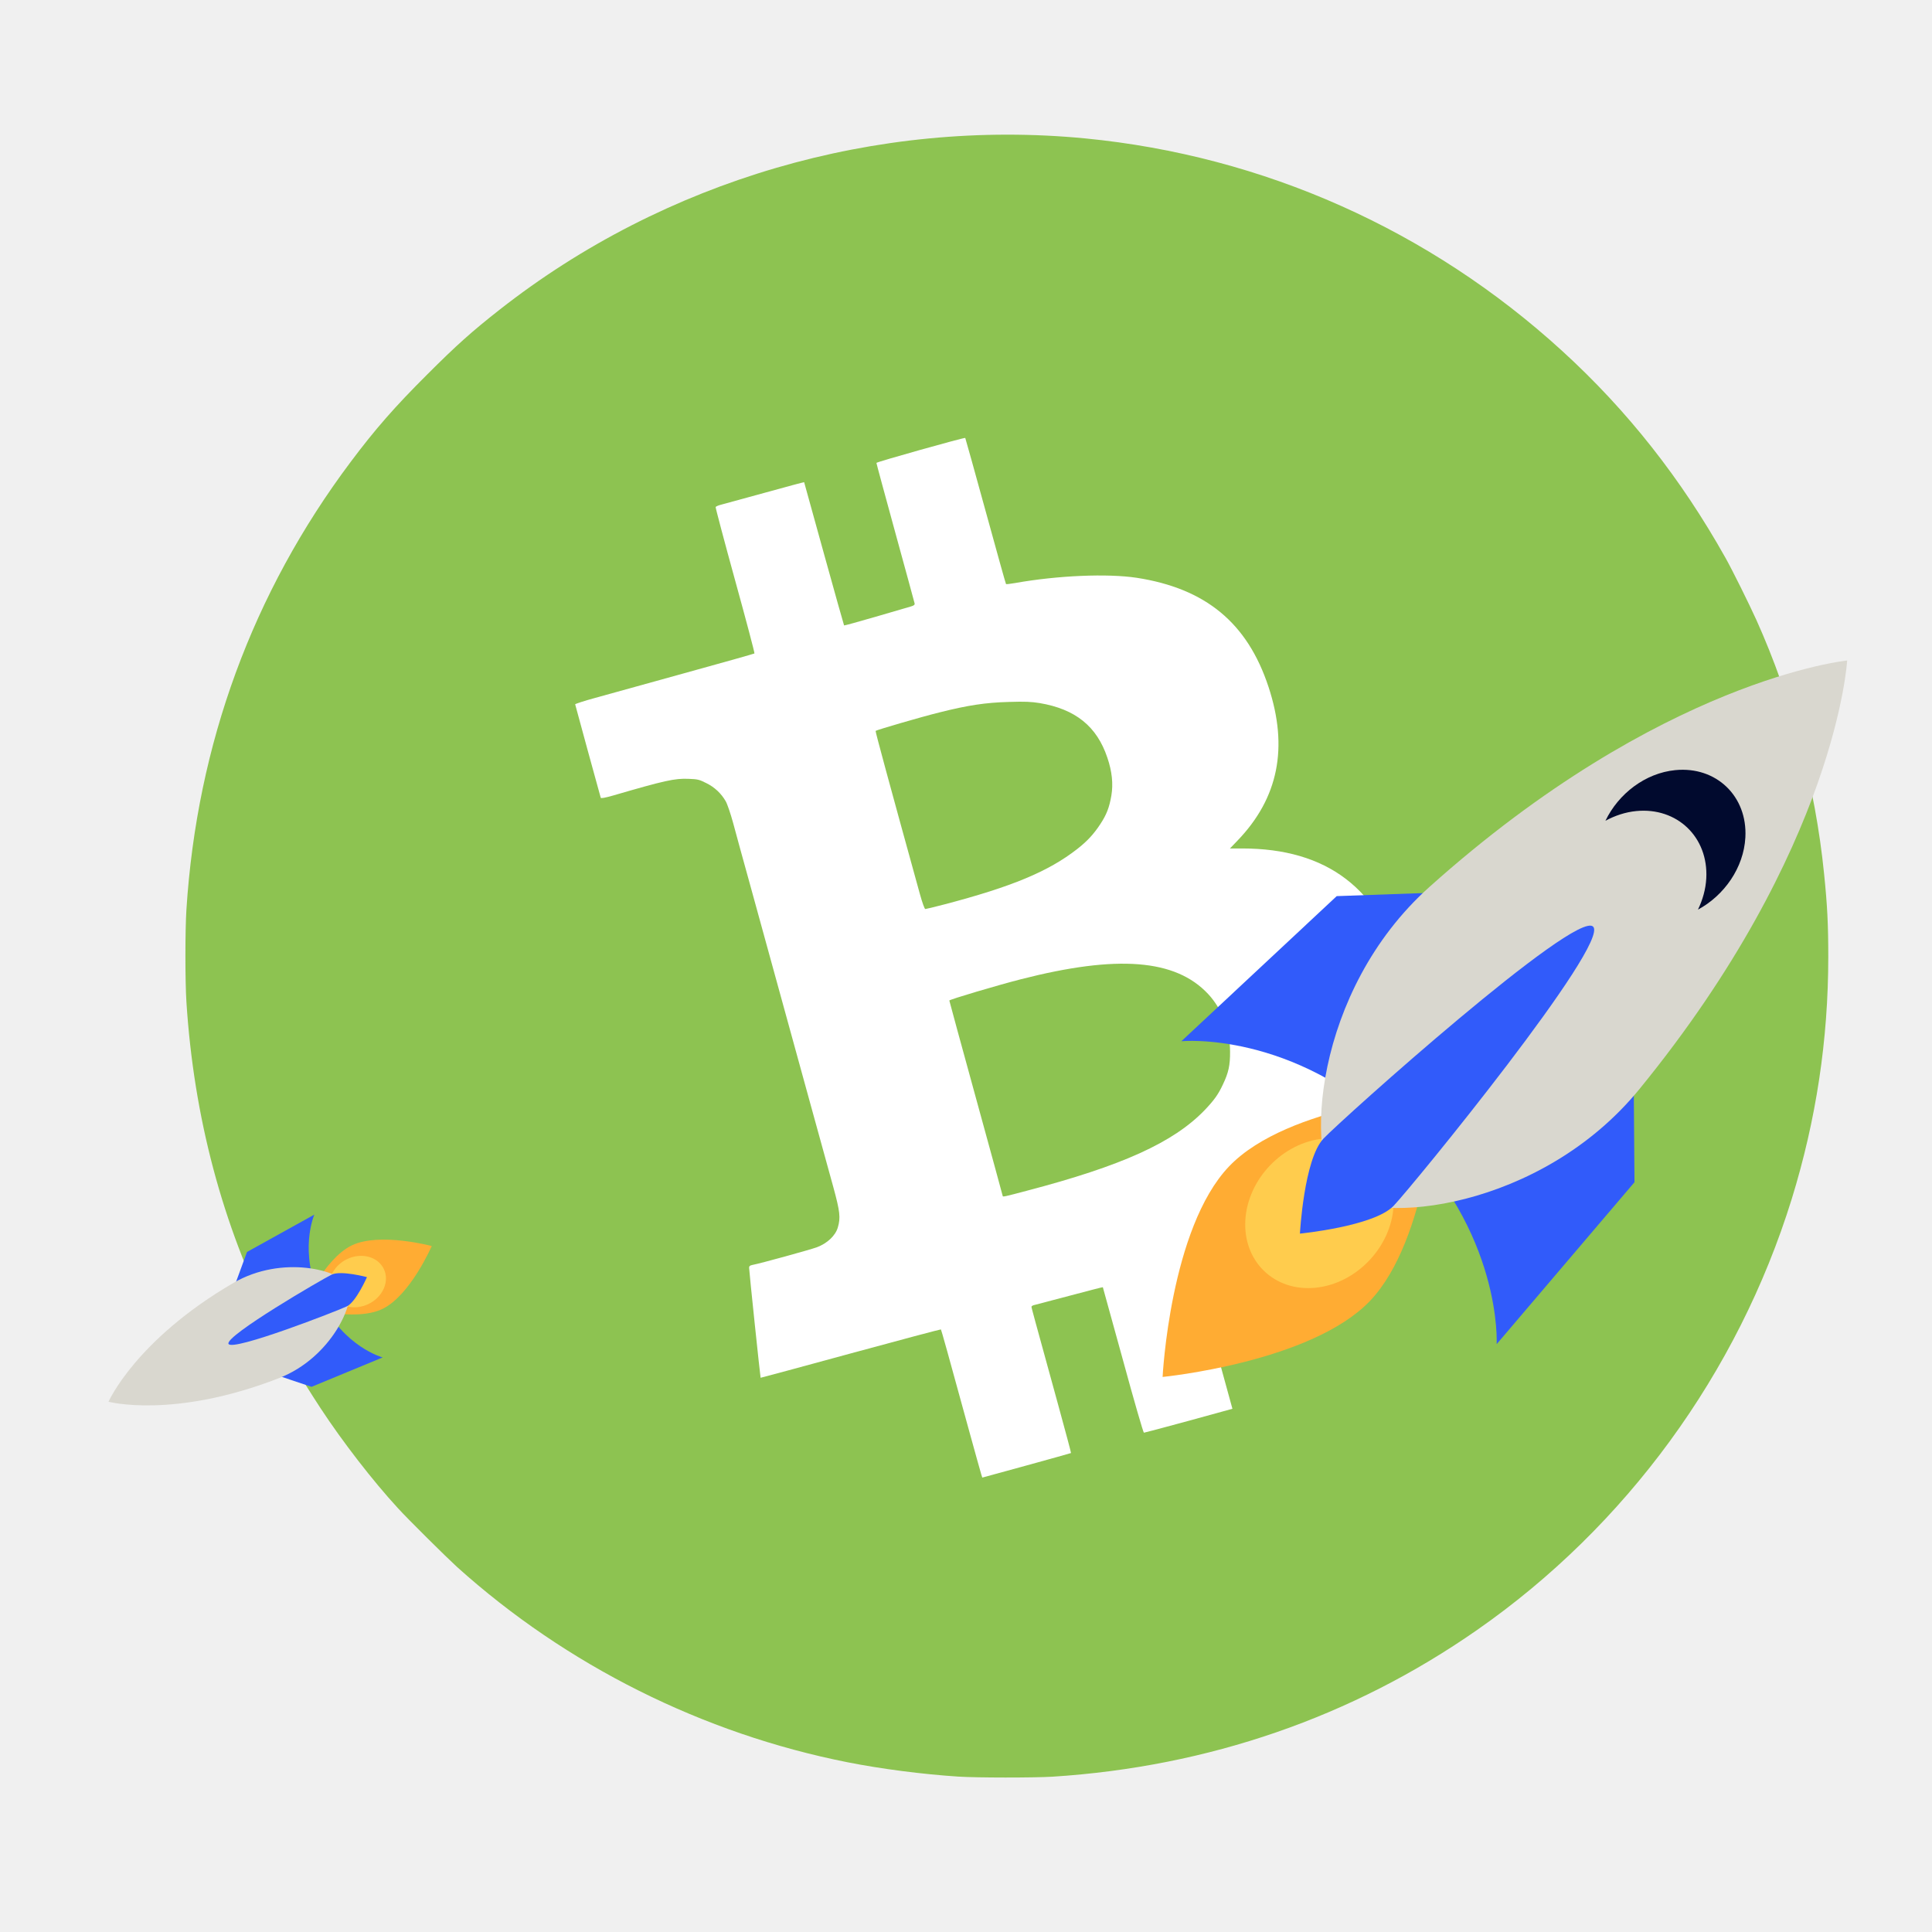
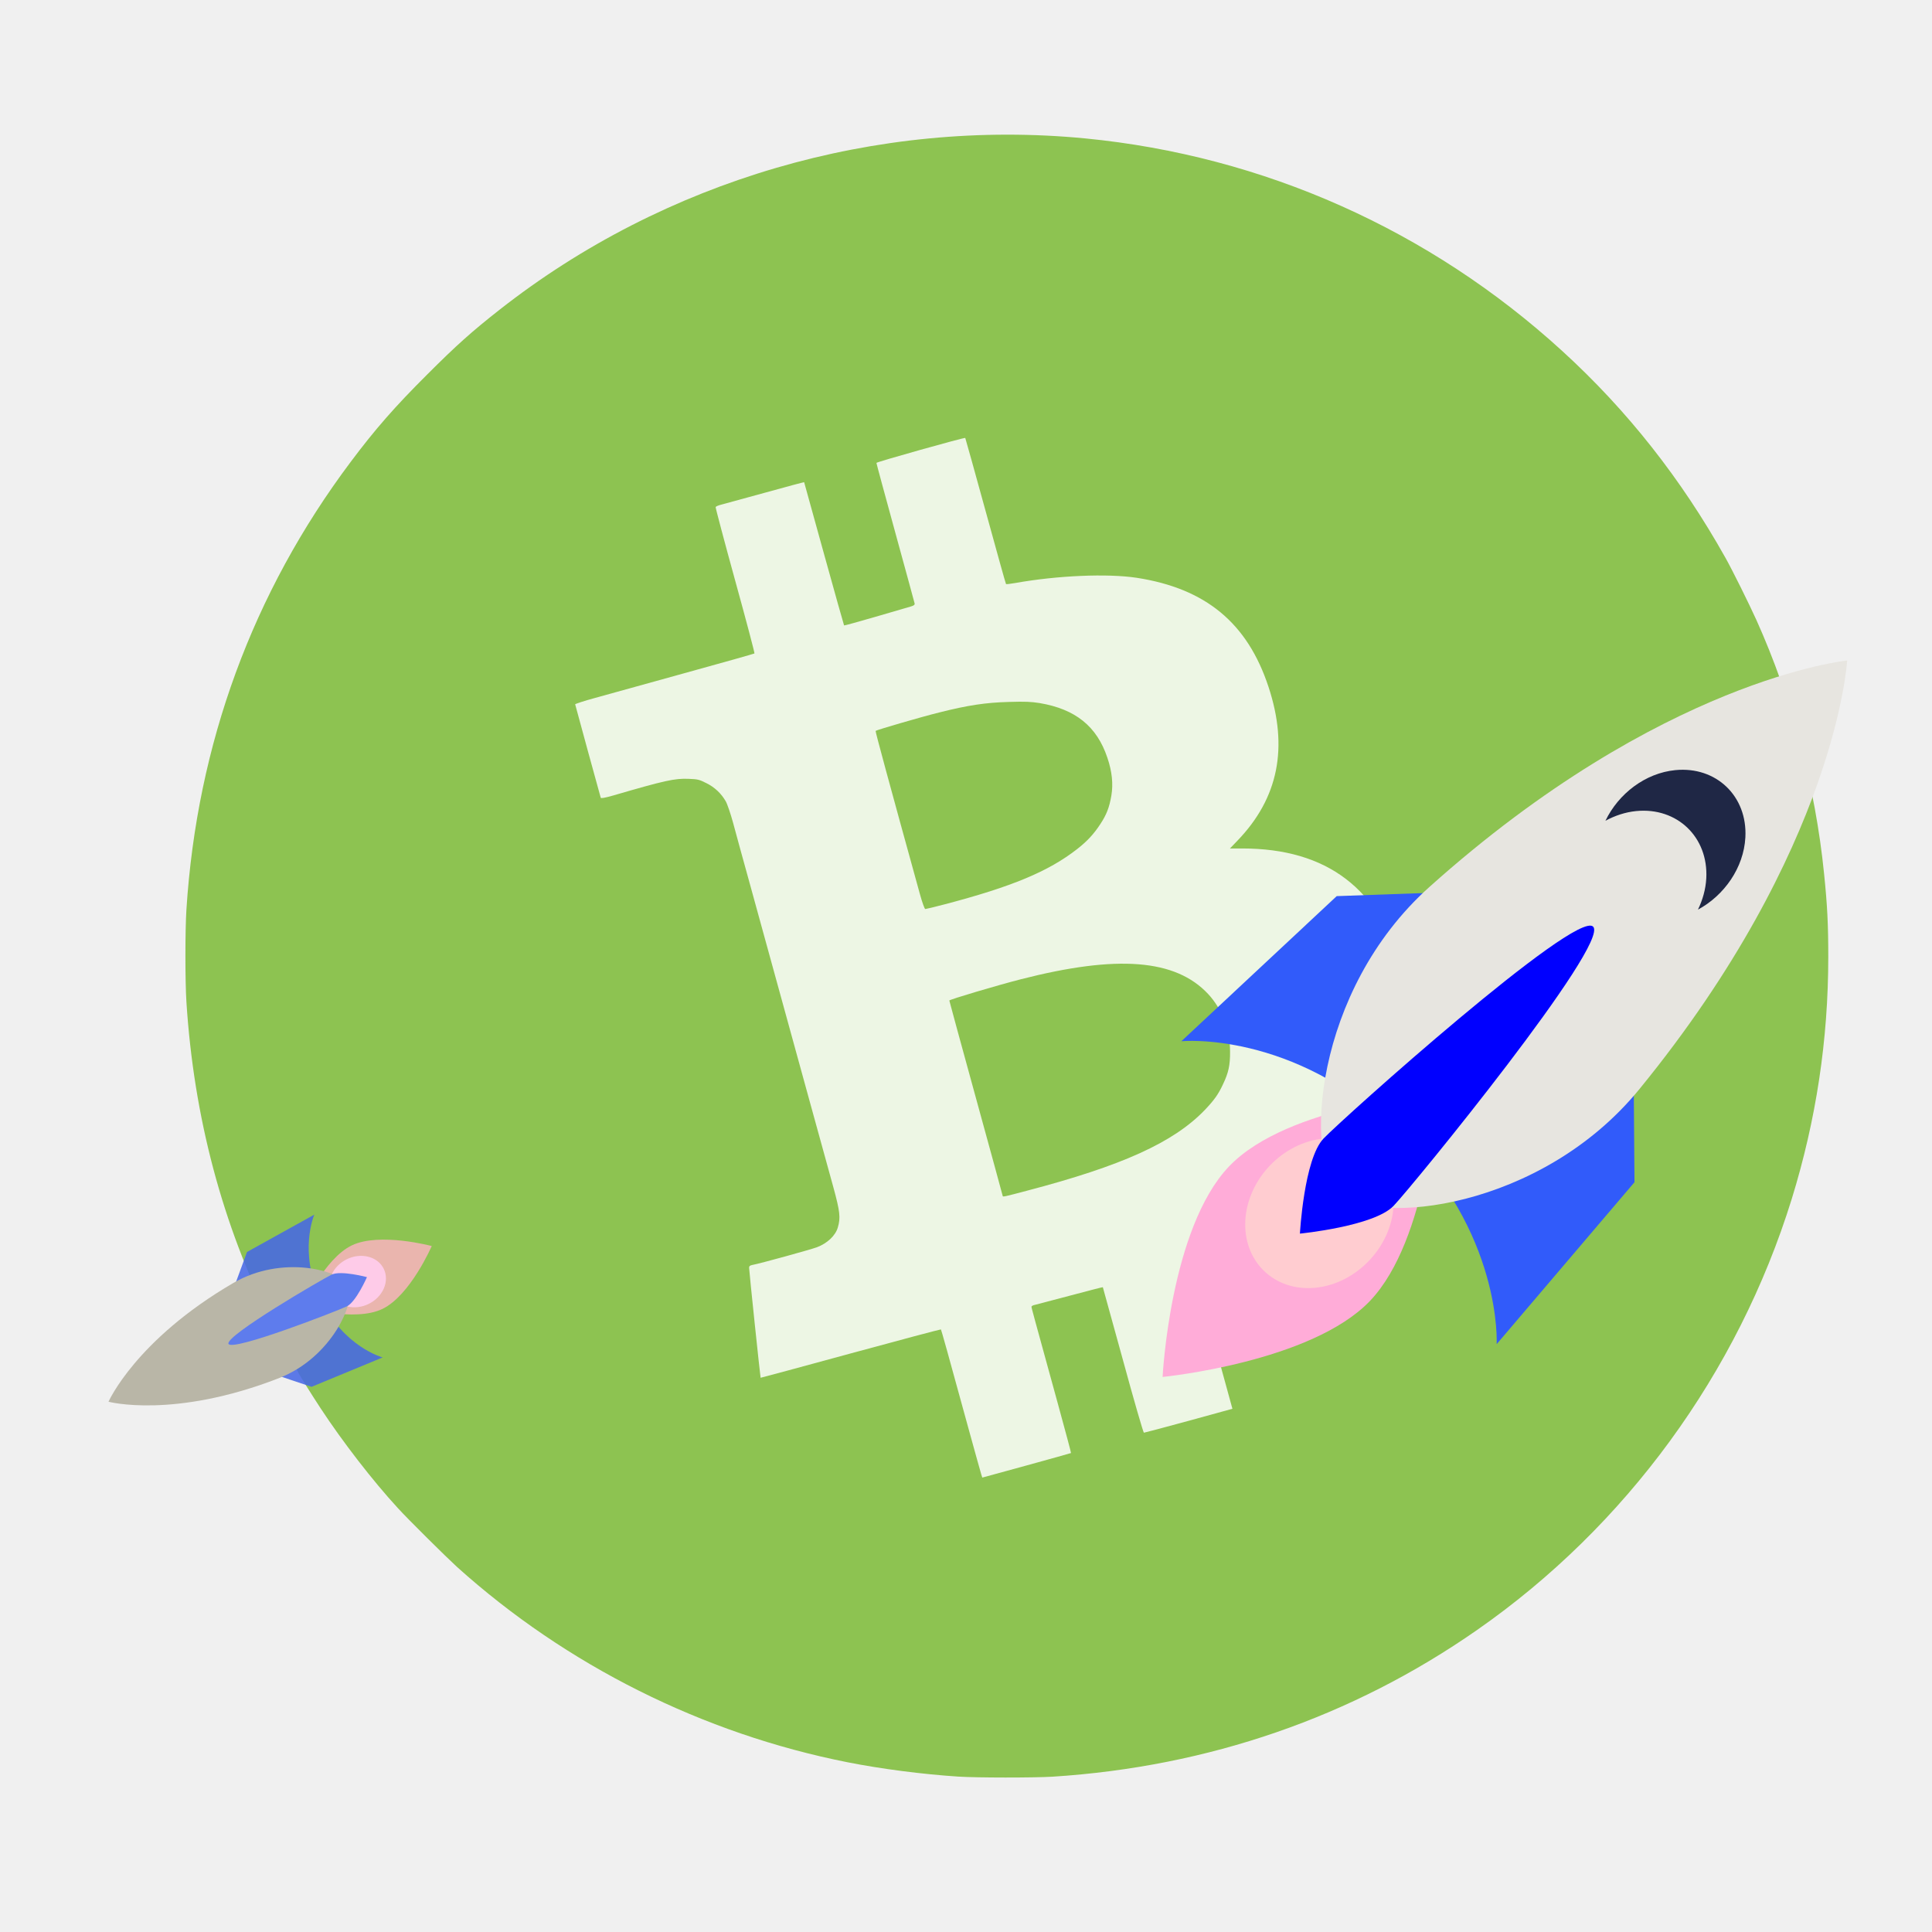
<svg xmlns="http://www.w3.org/2000/svg" version="1.1" viewBox="0 0 788 788" data-name="Layer 1" id="Layer_1">
  <defs id="defs4">
    <style id="style2">.cls-1{fill:#f7941d}.cls-2{fill:#fff}</style>
    <clipPath id="clipPath18">
      <path id="path20" d="M 0,38 H 38 V 0 H 0 Z" />
    </clipPath>
  </defs>
  <g id="g5204">
-     <g transform="matrix(0.04187991,0,0,0.04187991,75.61558,54.99331)" style="fill:#8dc351;stroke:none" id="layer101">
-       <path d="m 7525,15989 c -349,-23 -745,-74 -1074,-139 -1411,-279 -2741,-944 -3806,-1903 -103,-94 -479,-466 -575,-572 -245,-266 -540,-648 -754,-974 -84,-128 -216,-339 -216,-346 0,-2 -17,-32 -38,-66 -48,-80 -130,-233 -220,-414 C 359,10611 82,9566 10,8445 -3,8240 -3,7750 10,7545 113,5935 655,4458 1610,3185 c 239,-319 428,-535 744,-850 286,-286 436,-420 706,-632 C 4666,442 6732,-162 8765,35 c 1734,169 3354,891 4645,2071 632,577 1156,1241 1589,2014 64,113 231,450 301,605 345,767 574,1625 659,2470 32,311 41,496 41,810 0,808 -118,1588 -356,2359 -526,1697 -1613,3186 -3064,4197 -1216,848 -2616,1332 -4135,1429 -181,11 -740,11 -920,-1 z" id="path4601" />
+     <g transform="matrix(0.04187991,0,0,0.04187991,75.61558,54.99331)" style="fill:#8dc351;stroke:none;" id="layer101">
+       <path d="m 7525,15989 c -349,-23 -745,-74 -1074,-139 -1411,-279 -2741,-944 -3806,-1903 -103,-94 -479,-466 -575,-572 -245,-266 -540,-648 -754,-974 -84,-128 -216,-339 -216,-346 0,-2 -17,-32 -38,-66 -48,-80 -130,-233 -220,-414 C 359,10611 82,9566 10,8445 -3,8240 -3,7750 10,7545 113,5935 655,4458 1610,3185 c 239,-319 428,-535 744,-850 286,-286 436,-420 706,-632 C 4666,442 6732,-162 8765,35 c 1734,169 3354,891 4645,2071 632,577 1156,1241 1589,2014 64,113 231,450 301,605 345,767 574,1625 659,2470 32,311 41,496 41,810 0,808 -118,1588 -356,2359 -526,1697 -1613,3186 -3064,4197 -1216,848 -2616,1332 -4135,1429 -181,11 -740,11 -920,-1 z" id="path4601" style="" />
    </g>
-     <g transform="matrix(0.04187991,0,0,0.04187991,75.61558,54.99331)" style="fill:#ffffff;stroke:none" id="layer102">
-       <path d="m 7751,13046 c -6,-17 -62,-222 -127,-456 -195,-713 -262,-951 -266,-956 -3,-2 -398,103 -879,234 -481,131 -875,238 -877,237 -3,-3 -112,-1041 -112,-1071 0,-17 8,-23 33,-28 75,-14 558,-147 627,-172 101,-38 181,-113 204,-193 28,-95 21,-155 -43,-390 -33,-119 -139,-504 -236,-856 -97,-352 -239,-867 -315,-1145 -76,-278 -193,-703 -260,-945 -67,-242 -142,-514 -166,-605 -25,-91 -57,-185 -72,-210 -44,-77 -110,-138 -190,-177 -67,-34 -84,-38 -171,-41 -134,-6 -233,16 -734,162 -81,23 -120,30 -122,22 -7,-20 -247,-901 -249,-910 0,-4 87,-33 194,-62 107,-30 499,-138 870,-241 371,-102 678,-189 682,-192 4,-3 -81,-323 -188,-711 -107,-388 -192,-710 -190,-715 2,-6 28,-17 57,-24 30,-8 222,-61 428,-117 206,-57 376,-103 377,-101 1,1 88,315 193,697 106,382 194,696 196,698 2,2 137,-35 302,-83 164,-48 318,-92 343,-100 35,-10 44,-17 42,-31 -2,-11 -87,-320 -188,-689 -101,-368 -184,-674 -184,-680 0,-9 858,-250 865,-243 2,2 91,322 198,711 107,389 196,710 199,712 2,3 42,-2 89,-10 416,-74 899,-94 1184,-51 672,104 1078,440 1283,1061 196,592 97,1085 -302,1499 l -73,76 h 118 c 828,0 1344,393 1564,1190 130,470 135,910 15,1273 -41,126 -137,313 -218,427 -145,205 -419,444 -699,612 -277,166 -754,378 -1083,483 -30,10 -58,20 -62,24 -4,3 71,290 166,636 96,347 185,671 198,721 l 25,91 -426,117 c -234,64 -431,116 -436,116 -6,0 -98,-318 -204,-707 -107,-390 -195,-709 -196,-710 -1,-2 -143,35 -316,81 -173,46 -329,87 -346,91 -18,3 -33,12 -33,18 0,11 16,68 259,952 71,259 128,471 126,473 -1,1 -196,56 -433,121 l -431,118 z m 442,-2762 c 928,-243 1429,-470 1733,-785 93,-98 132,-151 179,-252 54,-113 70,-186 69,-317 0,-211 -79,-419 -214,-563 -317,-339 -883,-384 -1824,-143 -226,58 -696,197 -696,207 0,4 117,433 260,953 143,520 260,948 260,951 0,10 22,5 233,-51 z M 7391,7495 c 657,-172 1015,-321 1295,-540 97,-76 161,-145 225,-243 60,-91 87,-161 107,-277 19,-113 7,-234 -39,-369 -102,-305 -310,-473 -660,-532 -82,-13 -140,-16 -298,-11 -227,6 -400,32 -681,103 -171,42 -609,170 -618,179 -4,4 126,484 431,1588 24,87 46,147 53,147 6,0 90,-20 185,-45 z" id="path4604" />
+     <g transform="matrix(0.04187991,0,0,0.04187991,75.61558,54.99331)" style="fill:#ffffff;stroke:none;fill-opacity:0.84" id="layer102">
+       <path d="m 7751,13046 c -6,-17 -62,-222 -127,-456 -195,-713 -262,-951 -266,-956 -3,-2 -398,103 -879,234 -481,131 -875,238 -877,237 -3,-3 -112,-1041 -112,-1071 0,-17 8,-23 33,-28 75,-14 558,-147 627,-172 101,-38 181,-113 204,-193 28,-95 21,-155 -43,-390 -33,-119 -139,-504 -236,-856 -97,-352 -239,-867 -315,-1145 -76,-278 -193,-703 -260,-945 -67,-242 -142,-514 -166,-605 -25,-91 -57,-185 -72,-210 -44,-77 -110,-138 -190,-177 -67,-34 -84,-38 -171,-41 -134,-6 -233,16 -734,162 -81,23 -120,30 -122,22 -7,-20 -247,-901 -249,-910 0,-4 87,-33 194,-62 107,-30 499,-138 870,-241 371,-102 678,-189 682,-192 4,-3 -81,-323 -188,-711 -107,-388 -192,-710 -190,-715 2,-6 28,-17 57,-24 30,-8 222,-61 428,-117 206,-57 376,-103 377,-101 1,1 88,315 193,697 106,382 194,696 196,698 2,2 137,-35 302,-83 164,-48 318,-92 343,-100 35,-10 44,-17 42,-31 -2,-11 -87,-320 -188,-689 -101,-368 -184,-674 -184,-680 0,-9 858,-250 865,-243 2,2 91,322 198,711 107,389 196,710 199,712 2,3 42,-2 89,-10 416,-74 899,-94 1184,-51 672,104 1078,440 1283,1061 196,592 97,1085 -302,1499 l -73,76 h 118 c 828,0 1344,393 1564,1190 130,470 135,910 15,1273 -41,126 -137,313 -218,427 -145,205 -419,444 -699,612 -277,166 -754,378 -1083,483 -30,10 -58,20 -62,24 -4,3 71,290 166,636 96,347 185,671 198,721 l 25,91 -426,117 c -234,64 -431,116 -436,116 -6,0 -98,-318 -204,-707 -107,-390 -195,-709 -196,-710 -1,-2 -143,35 -316,81 -173,46 -329,87 -346,91 -18,3 -33,12 -33,18 0,11 16,68 259,952 71,259 128,471 126,473 -1,1 -196,56 -433,121 l -431,118 z m 442,-2762 c 928,-243 1429,-470 1733,-785 93,-98 132,-151 179,-252 54,-113 70,-186 69,-317 0,-211 -79,-419 -214,-563 -317,-339 -883,-384 -1824,-143 -226,58 -696,197 -696,207 0,4 117,433 260,953 143,520 260,948 260,951 0,10 22,5 233,-51 z M 7391,7495 c 657,-172 1015,-321 1295,-540 97,-76 161,-145 225,-243 60,-91 87,-161 107,-277 19,-113 7,-234 -39,-369 -102,-305 -310,-473 -660,-532 -82,-13 -140,-16 -298,-11 -227,6 -400,32 -681,103 -171,42 -609,170 -618,179 -4,4 126,484 431,1588 24,87 46,147 53,147 6,0 90,-20 185,-45 z" id="path4604" style="fill:#ffffff;fill-opacity:0.84" />
    </g>
  </g>
  <g id="g14" transform="matrix(7.477803,-1.324785,-0.1761457,-7.615325,447.708,567.8557)">
    <g transform="matrix(1.008872,-0.0780505,0.07852635,0.9851307,-3.120365,6.238002)" id="g1776">
      <g transform="translate(7.068828,12.43185)" id="g22">
        <path d="m 0,0 8,7 16,-1 1,-16 -7,-8 c 0,0 0,5.999 -6,12 C 5.999,0.001 0,0 0,0" id="path24" style="fill:#315bfa;fill-opacity:1;fill-rule:nonzero;stroke:none" />
      </g>
      <g transform="translate(7.041028,-5.568152)" id="g26">
-         <path d="m 0,0 c 0,0 -0.036,7.979 2.985,11 3.021,3.021 11.042,2.813 11.042,2.813 C 14.027,13.813 14.026,6 11.026,3 8.026,0 0,0 0,0" id="path28" style="fill:#ffac33;fill-opacity:1;fill-rule:nonzero;stroke:none" />
+         <path d="m 0,0 c 0,0 -0.036,7.979 2.985,11 3.021,3.021 11.042,2.813 11.042,2.813 C 14.027,13.813 14.026,6 11.026,3 8.026,0 0,0 0,0" id="path28" style="fill:#ffacd8;fill-opacity:1;fill-rule:nonzero;stroke:none" />
      </g>
      <g transform="translate(11.06733,2.431848)" id="g30">
-         <path d="M 0,0 C 0,2.209 1.791,4 4,4 6.209,4 8,2.209 8,0 8,-2.209 6.209,-4 4,-4 1.791,-4 0,-2.209 0,0" id="path32" style="fill:#ffcc4d;fill-opacity:1;fill-rule:nonzero;stroke:none" />
+         <path d="M 0,0 C 0,2.209 1.791,4 4,4 6.209,4 8,2.209 8,0 8,-2.209 6.209,-4 4,-4 1.791,-4 0,-2.209 0,0" id="path32" style="fill:#ffccd0;fill-opacity:1;fill-rule:nonzero;stroke:none" />
      </g>
-       <g style="fill:#d9d7cf;fill-opacity:1" transform="translate(42.06733,29.43235)" id="g34">
-         <path d="m 0,0 c 0,0 -10,0 -22,-10 -6,-5 -6,-14 -4,-16 2,-2 11,-2 16,4 C 0,-10 0,0 0,0" id="path36" style="fill:#d9d7cf;fill-opacity:1;fill-rule:nonzero;stroke:none" />
+       <g style="fill:#e7e5e0;fill-opacity:1" transform="translate(42.06733,29.43235)" id="g34">
+         <path d="m 0,0 c 0,0 -10,0 -22,-10 -6,-5 -6,-14 -4,-16 2,-2 11,-2 16,4 C 0,-10 0,0 0,0" id="path36" style="fill:#e7e5e0;fill-opacity:1;fill-rule:nonzero;stroke:none" />
      </g>
-       <g transform="translate(33.06733,24.43235)" id="g38" style="fill:#010a2e;fill-opacity:1">
-         <path d="M 0,0 C -1.623,0 -3.013,-0.971 -3.641,-2.36 -3.139,-2.133 -2.586,-2 -2,-2 0.209,-2 2,-3.791 2,-6 2,-6.586 1.867,-7.139 1.641,-7.64 3.029,-7.013 4,-5.623 4,-4 4,-1.791 2.209,0 0,0" id="path40" style="fill:#010a2e;fill-opacity:1;fill-rule:nonzero;stroke:none" />
+       <g transform="translate(33.06733,24.43235)" id="g38" style="fill:#010a2e;fill-opacity:0.866">
+         <path d="M 0,0 C -1.623,0 -3.013,-0.971 -3.641,-2.36 -3.139,-2.133 -2.586,-2 -2,-2 0.209,-2 2,-3.791 2,-6 2,-6.586 1.867,-7.139 1.641,-7.64 3.029,-7.013 4,-5.623 4,-4 4,-1.791 2.209,0 0,0" id="path40" style="fill:#010a2e;fill-opacity:0.866;fill-rule:nonzero;stroke:none" />
      </g>
      <g transform="translate(14.06833,1.431848)" id="g42">
-         <path d="M 0,0 C 0,0 0,4 1,5 2,6 14.001,15.999 15,15 15.999,14.001 5.999,2 4.999,1 3.999,0 0,0 0,0" id="path44" style="fill:#315bfa;fill-opacity:1;fill-rule:nonzero;stroke:none" />
+         <path d="M 0,0 C 0,0 0,4 1,5 2,6 14.001,15.999 15,15 15.999,14.001 5.999,2 4.999,1 3.999,0 0,0 0,0" id="path44" style="fill:#0000ff;fill-opacity:1;fill-rule:nonzero;stroke:none" />
      </g>
    </g>
    <g transform="matrix(-0.3515865,0.1544754,-0.1554172,-0.3045978,-38.75773,18.34405)" id="g1776-3">
      <g transform="translate(-11.44157,26.14068)" id="g22-6">
-         <path d="m 0,0 8,7 16,-1 1,-16 -7,-8 c 0,0 0,5.999 -6,12 C 5.999,0.001 0,0 0,0" id="path24-7" style="fill:#315bfa;fill-opacity:1;fill-rule:nonzero;stroke:none" />
+         <path d="m 0,0 8,7 16,-1 1,-16 -7,-8 c 0,0 0,5.999 -6,12 C 5.999,0.001 0,0 0,0" id="path24-7" style="fill:#4667e5;fill-opacity:0.871;fill-rule:nonzero;stroke:none" />
      </g>
      <g transform="translate(-11.46937,8.140675)" id="g26-5">
-         <path d="m 0,0 c 0,0 -0.036,7.979 2.985,11 3.021,3.021 11.042,2.813 11.042,2.813 C 14.027,13.813 14.026,6 11.026,3 8.026,0 0,0 0,0" id="path28-3" style="fill:#ffac33;fill-opacity:1;fill-rule:nonzero;stroke:none" />
+         <path d="m 0,0 c 0,0 -0.036,7.979 2.985,11 3.021,3.021 11.042,2.813 11.042,2.813 C 14.027,13.813 14.026,6 11.026,3 8.026,0 0,0 0,0" id="path28-3" style="fill:#ffb2c5;fill-opacity:0.809;fill-rule:nonzero;stroke:none" />
      </g>
      <g transform="translate(-7.44307,16.14068)" id="g30-5">
-         <path d="M 0,0 C 0,2.209 1.791,4 4,4 6.209,4 8,2.209 8,0 8,-2.209 6.209,-4 4,-4 1.791,-4 0,-2.209 0,0" id="path32-6" style="fill:#ffcc4d;fill-opacity:1;fill-rule:nonzero;stroke:none" />
+         <path d="M 0,0 C 0,2.209 1.791,4 4,4 6.209,4 8,2.209 8,0 8,-2.209 6.209,-4 4,-4 1.791,-4 0,-2.209 0,0" id="path32-6" style="fill:#ffcced;fill-opacity:0.928;fill-rule:nonzero;stroke:none" />
      </g>
-       <g style="fill:#d9d7cf;fill-opacity:1" transform="translate(23.55693,43.14117)" id="g34-2">
-         <path d="m 0,0 c 0,0 -10,0 -22,-10 -6,-5 -6,-14 -4,-16 2,-2 11,-2 16,4 C 0,-10 0,0 0,0" id="path36-9" style="fill:#d9d7cf;fill-opacity:1;fill-rule:nonzero;stroke:none" />
+       <g style="fill:#b9b6a7;fill-opacity:1" transform="translate(23.55693,43.14117)" id="g34-2">
+         <path d="m 0,0 c 0,0 -10,0 -22,-10 -6,-5 -6,-14 -4,-16 2,-2 11,-2 16,4 C 0,-10 0,0 0,0" id="path36-9" style="fill:#b9b6a7;fill-opacity:1;fill-rule:nonzero;stroke:none" />
      </g>
      <g transform="translate(-4.44207,15.14067)" id="g42-7">
-         <path d="M 0,0 C 0,0 0,4 1,5 2,6 14.001,15.999 15,15 15.999,14.001 5.999,2 4.999,1 3.999,0 0,0 0,0" id="path44-0" style="fill:#315bfa;fill-opacity:1;fill-rule:nonzero;stroke:none" />
+         <path d="M 0,0 C 0,0 0,4 1,5 2,6 14.001,15.999 15,15 15.999,14.001 5.999,2 4.999,1 3.999,0 0,0 0,0" id="path44-0" style="fill:#5e7ced;fill-opacity:1;fill-rule:nonzero;stroke:none" />
      </g>
    </g>
  </g>
</svg>
